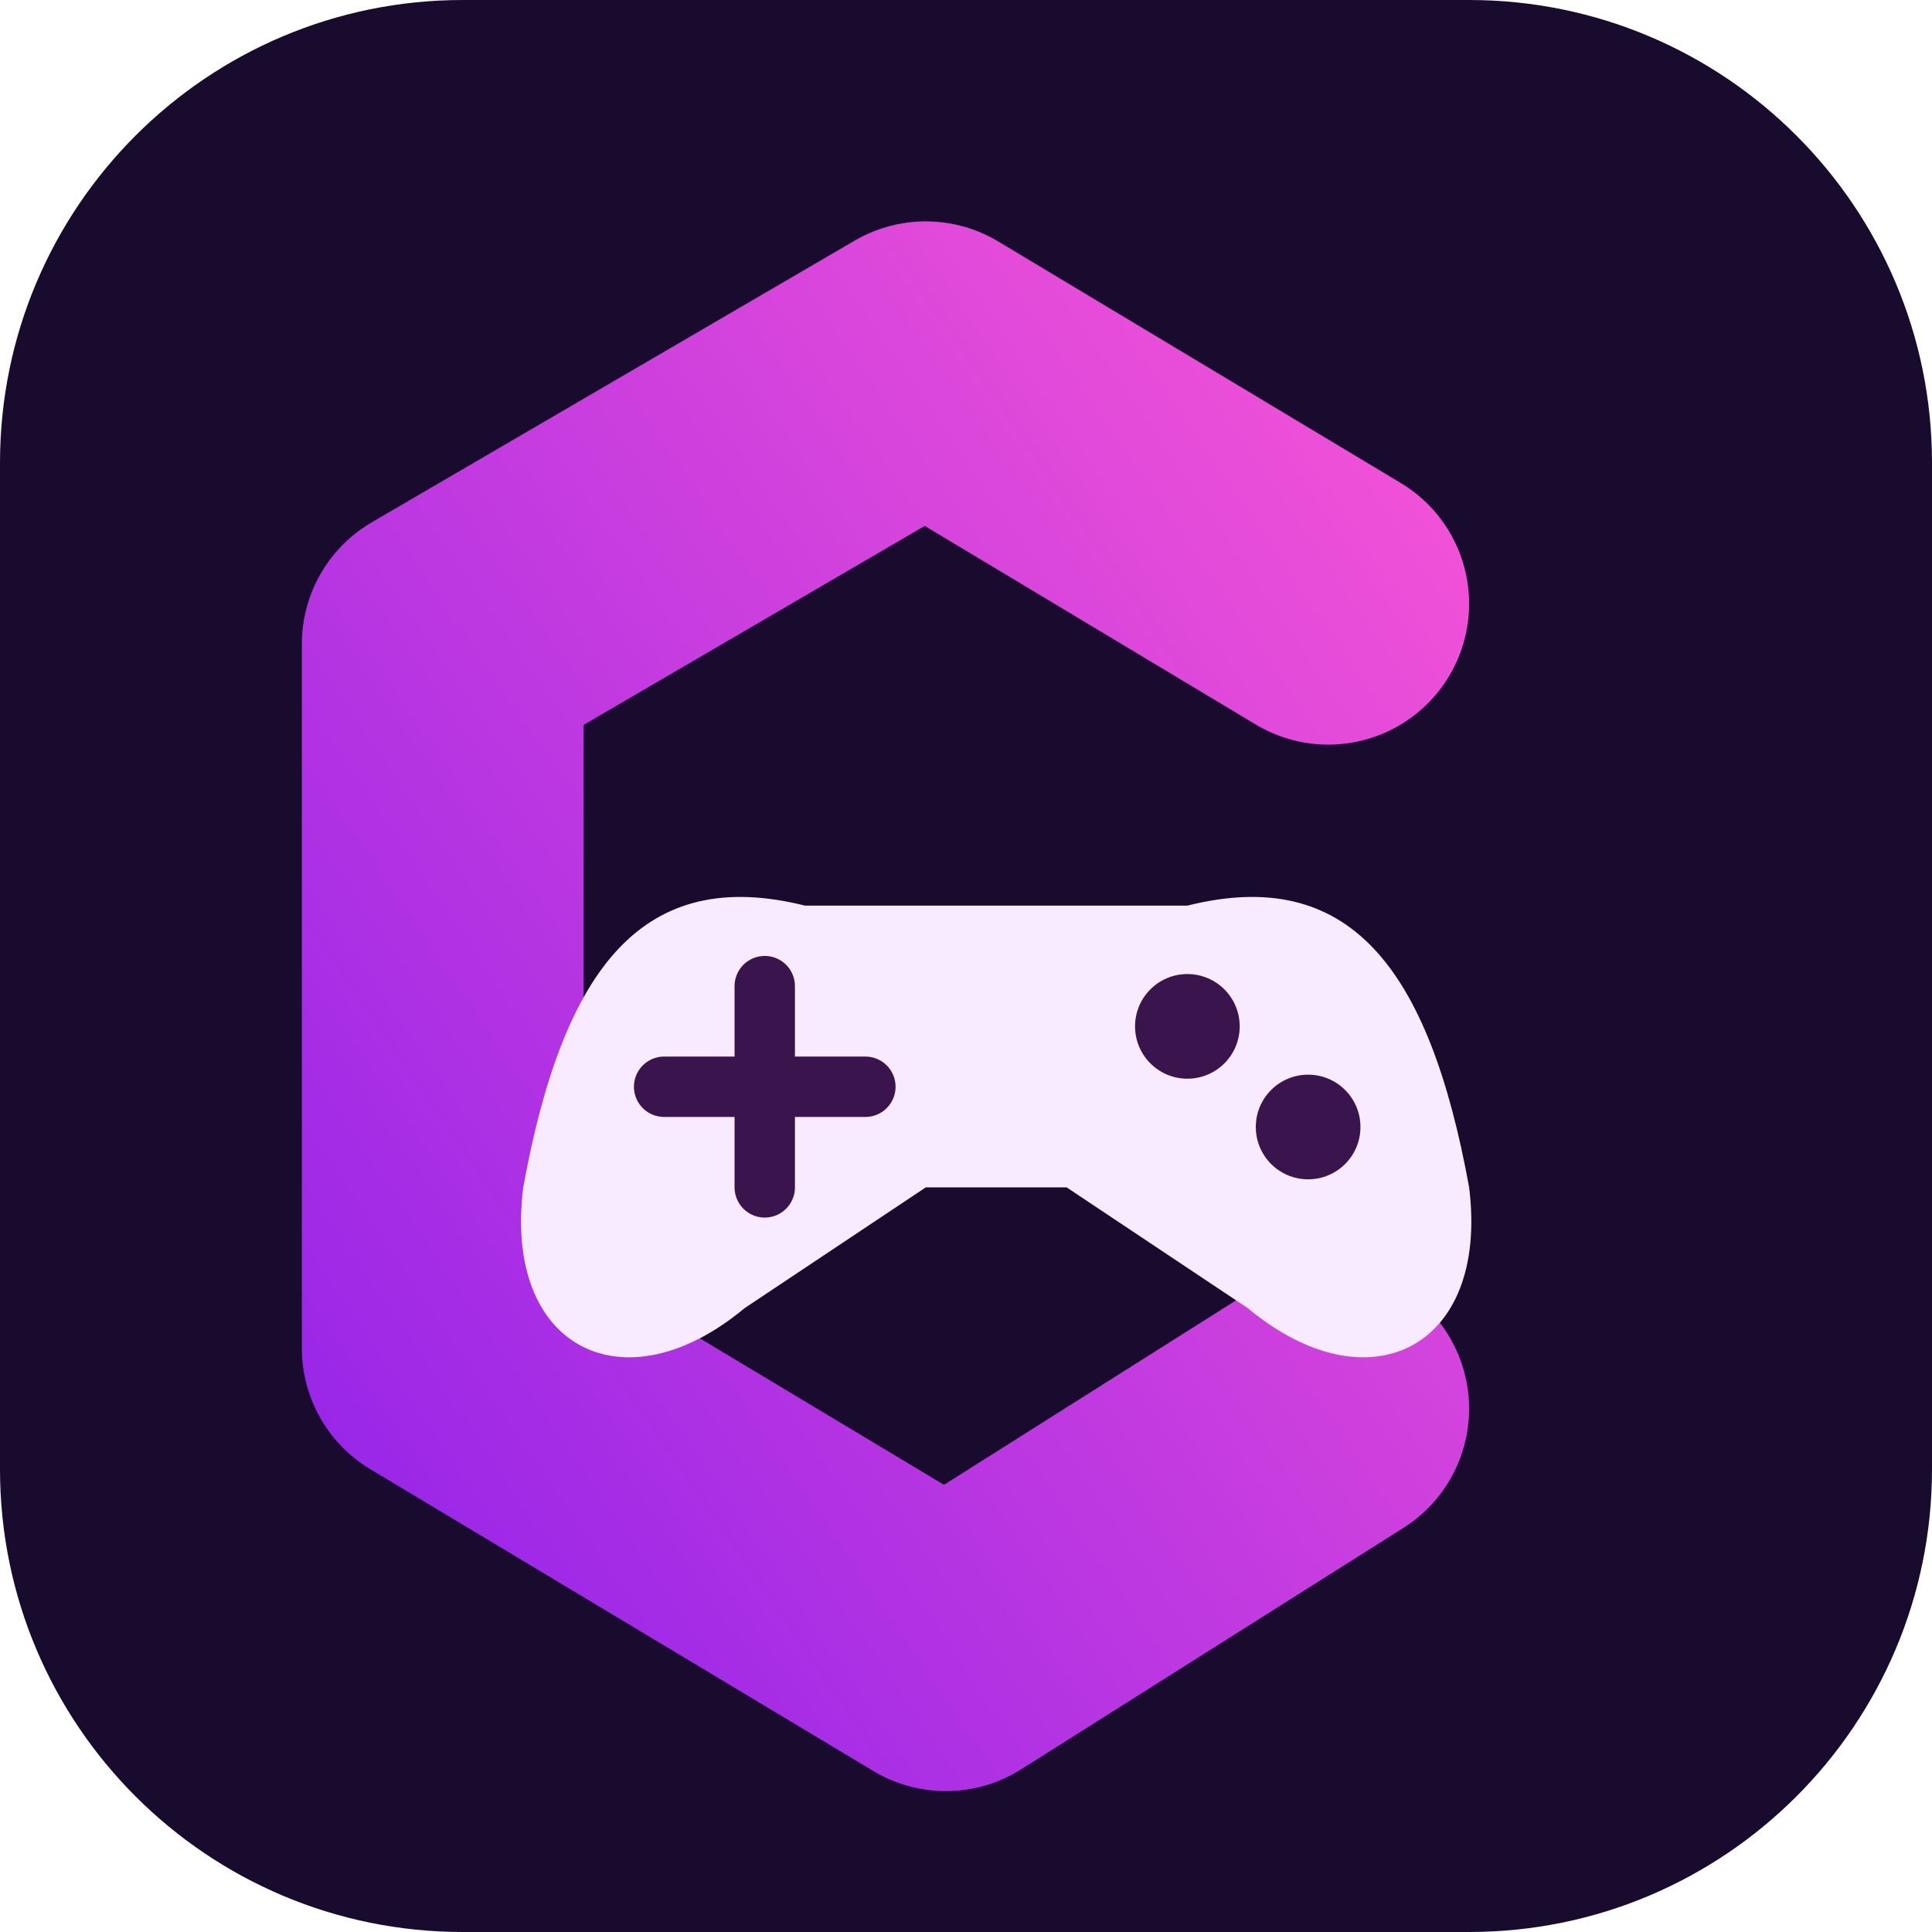
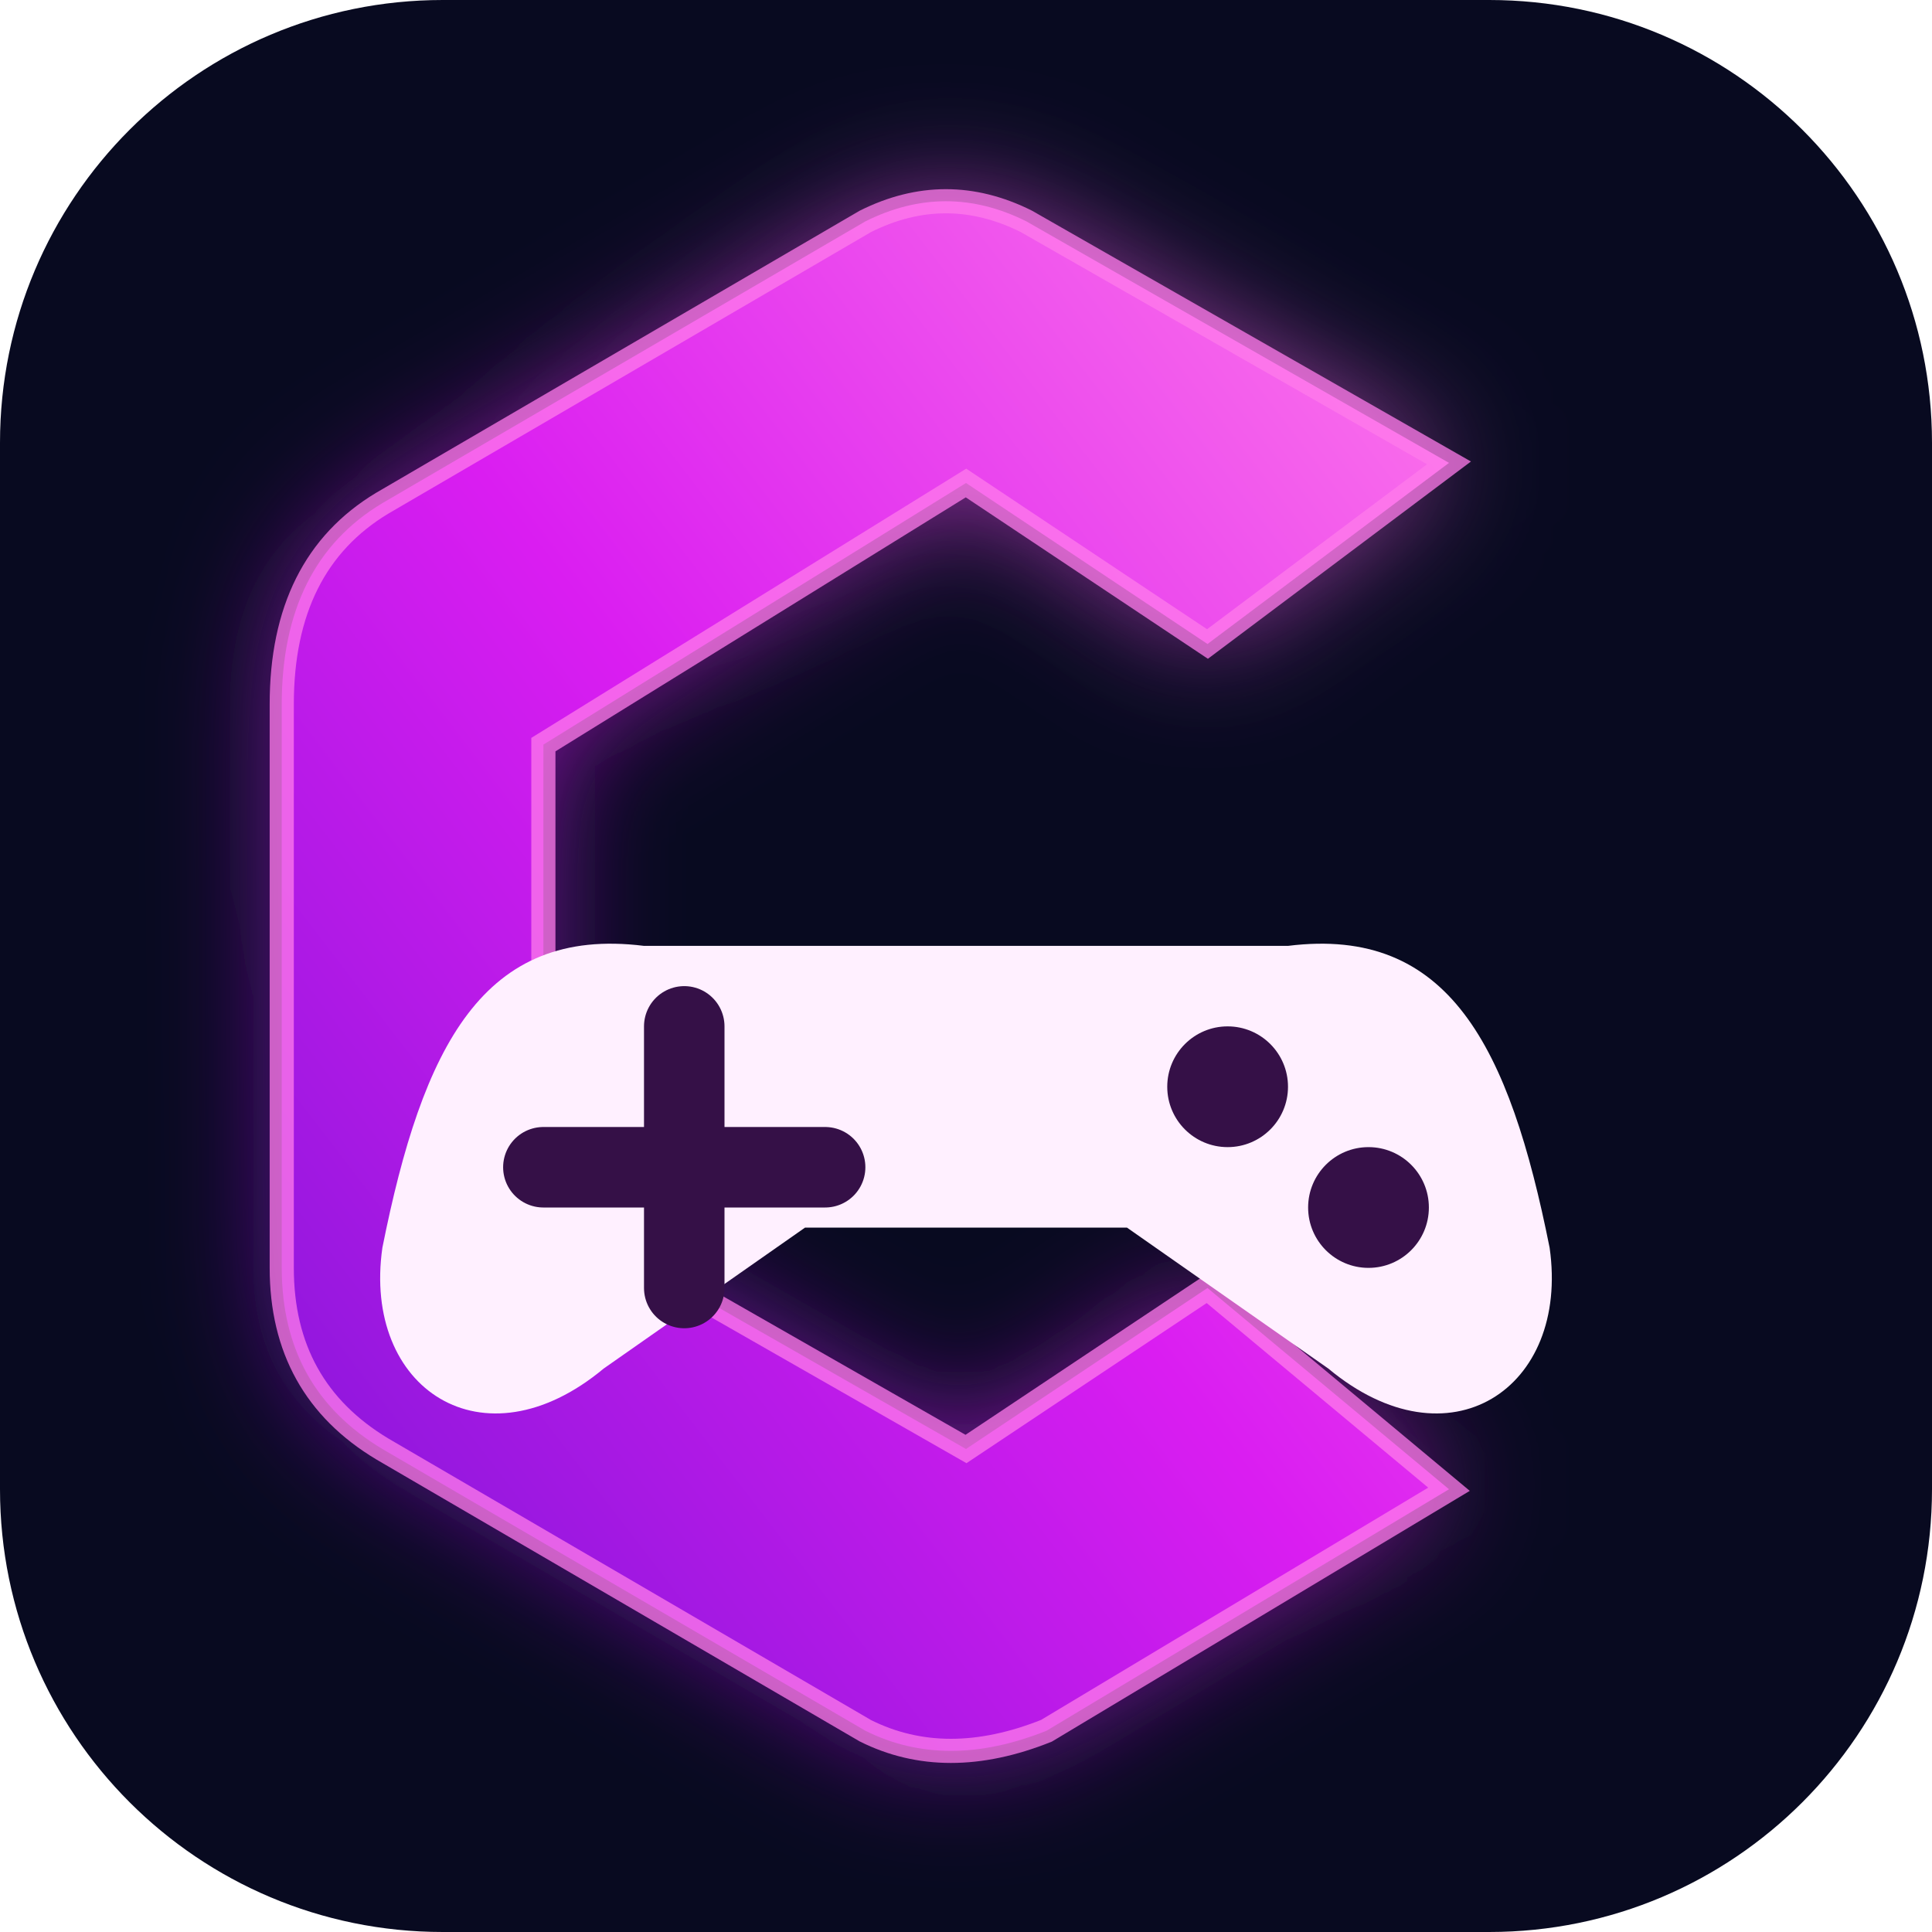
- <svg xmlns="http://www.w3.org/2000/svg" viewBox="0 0 96 96" role="img" aria-label="CrowdCraft logo">
+ <svg xmlns="http://www.w3.org/2000/svg" viewBox="0 0 96 96" role="img" aria-label="CrowdCraft brand icon">
  <defs>
-     <linearGradient id="grad" x1="0" y1="1" x2="1" y2="0">
-       <stop stop-color="#9826e8" />
-       <stop offset="1" stop-color="#f051d7" />
+     <linearGradient id="g" x1="0" y1="1" x2="1" y2="0">
+       <stop stop-color="#7915d7" />
+       <stop offset=".5" stop-color="#da1df1" />
+       <stop offset="1" stop-color="#ff7bea" />
    </linearGradient>
+     <filter id="glow" x="-50%" y="-50%" width="200%" height="200%">
+       <feGaussianBlur stdDeviation="3" />
+     </filter>
  </defs>
-   <rect width="96" height="96" rx="23" fill="#180b2d" />
-   <path d="M66 30 46 18 22 32 22 67 47 82 66 70" fill="none" stroke="url(#grad)" stroke-width="14" stroke-linejoin="round" stroke-linecap="round" />
-   <path d="M40 45c-8-2-12 3-14 14-1 8 5 11 11 6l9-6h7l9 6c6 5 12 2 11-6-2-11-6-16-14-14Z" fill="#f8eaff" />
-   <path d="M38 49v10m-5-5h10" stroke="#39144d" stroke-width="3" stroke-linecap="round" />
-   <circle cx="59" cy="51" r="2.6" fill="#39144d" />
-   <circle cx="65" cy="56" r="2.6" fill="#39144d" />
+   <rect width="96" height="96" rx="22" fill="#080a20" />
+   <path d="M72 23 51 11Q47 9 43 11L19 25Q14 28 14 35V63Q14 69 19 72L43 86Q47 88 52 86L72 74 60 64 48 72 27 60V37L48 24 60 32Z" fill="url(#g)" opacity=".65" filter="url(#glow)" />
+   <path d="M72 23 51 11Q47 9 43 11L19 25Q14 28 14 35V63Q14 69 19 72L43 86Q47 88 52 86L72 74 60 64 48 72 27 60V37L48 24 60 32Z" fill="url(#g)" stroke="#ff7bea" stroke-opacity=".75" stroke-width="1.2" />
+   <path d="M32 47c-8-1-11 5-13 15-1 7 5 11 11 6l10-7h16l10 7c6 5 12 1 11-6-2-10-5-16-13-15Z" fill="#fff0ff" />
+   <path d="M34 51v13m-7-6h14" stroke="#351047" stroke-width="4" stroke-linecap="round" />
+   <circle cx="61" cy="54" r="3" fill="#351047" />
+   <circle cx="68" cy="60" r="3" fill="#351047" />
</svg>
